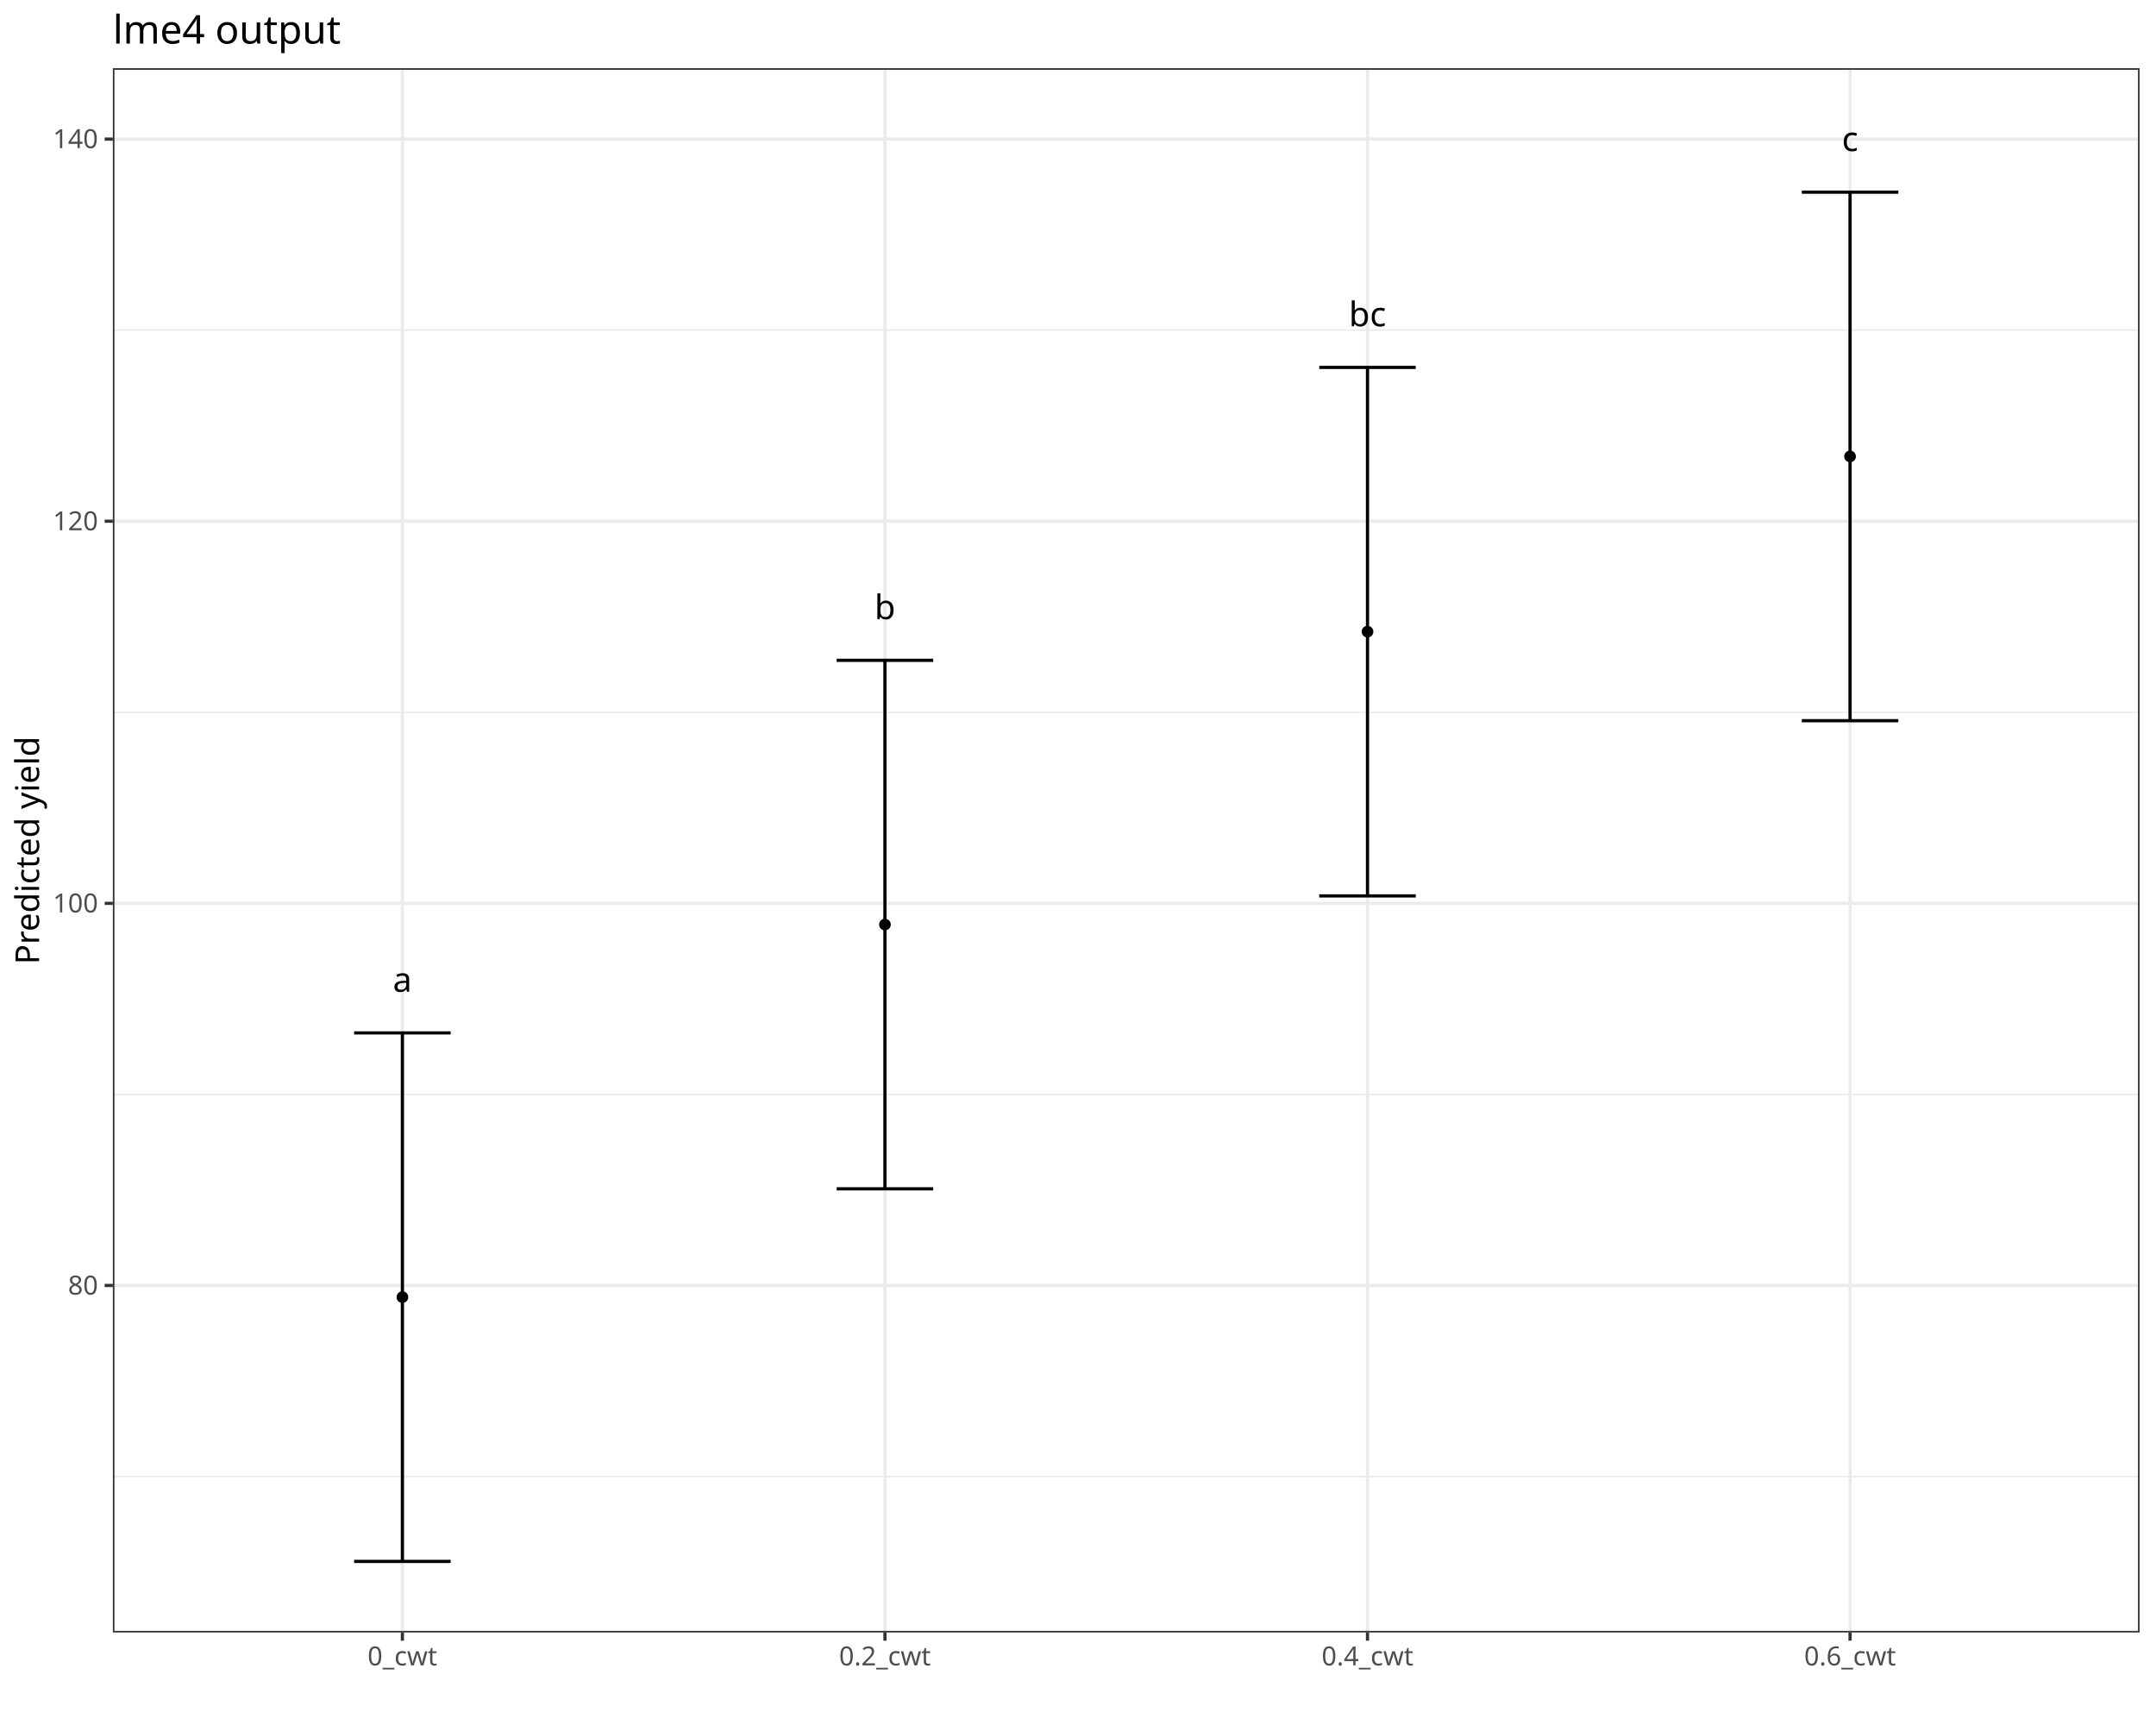
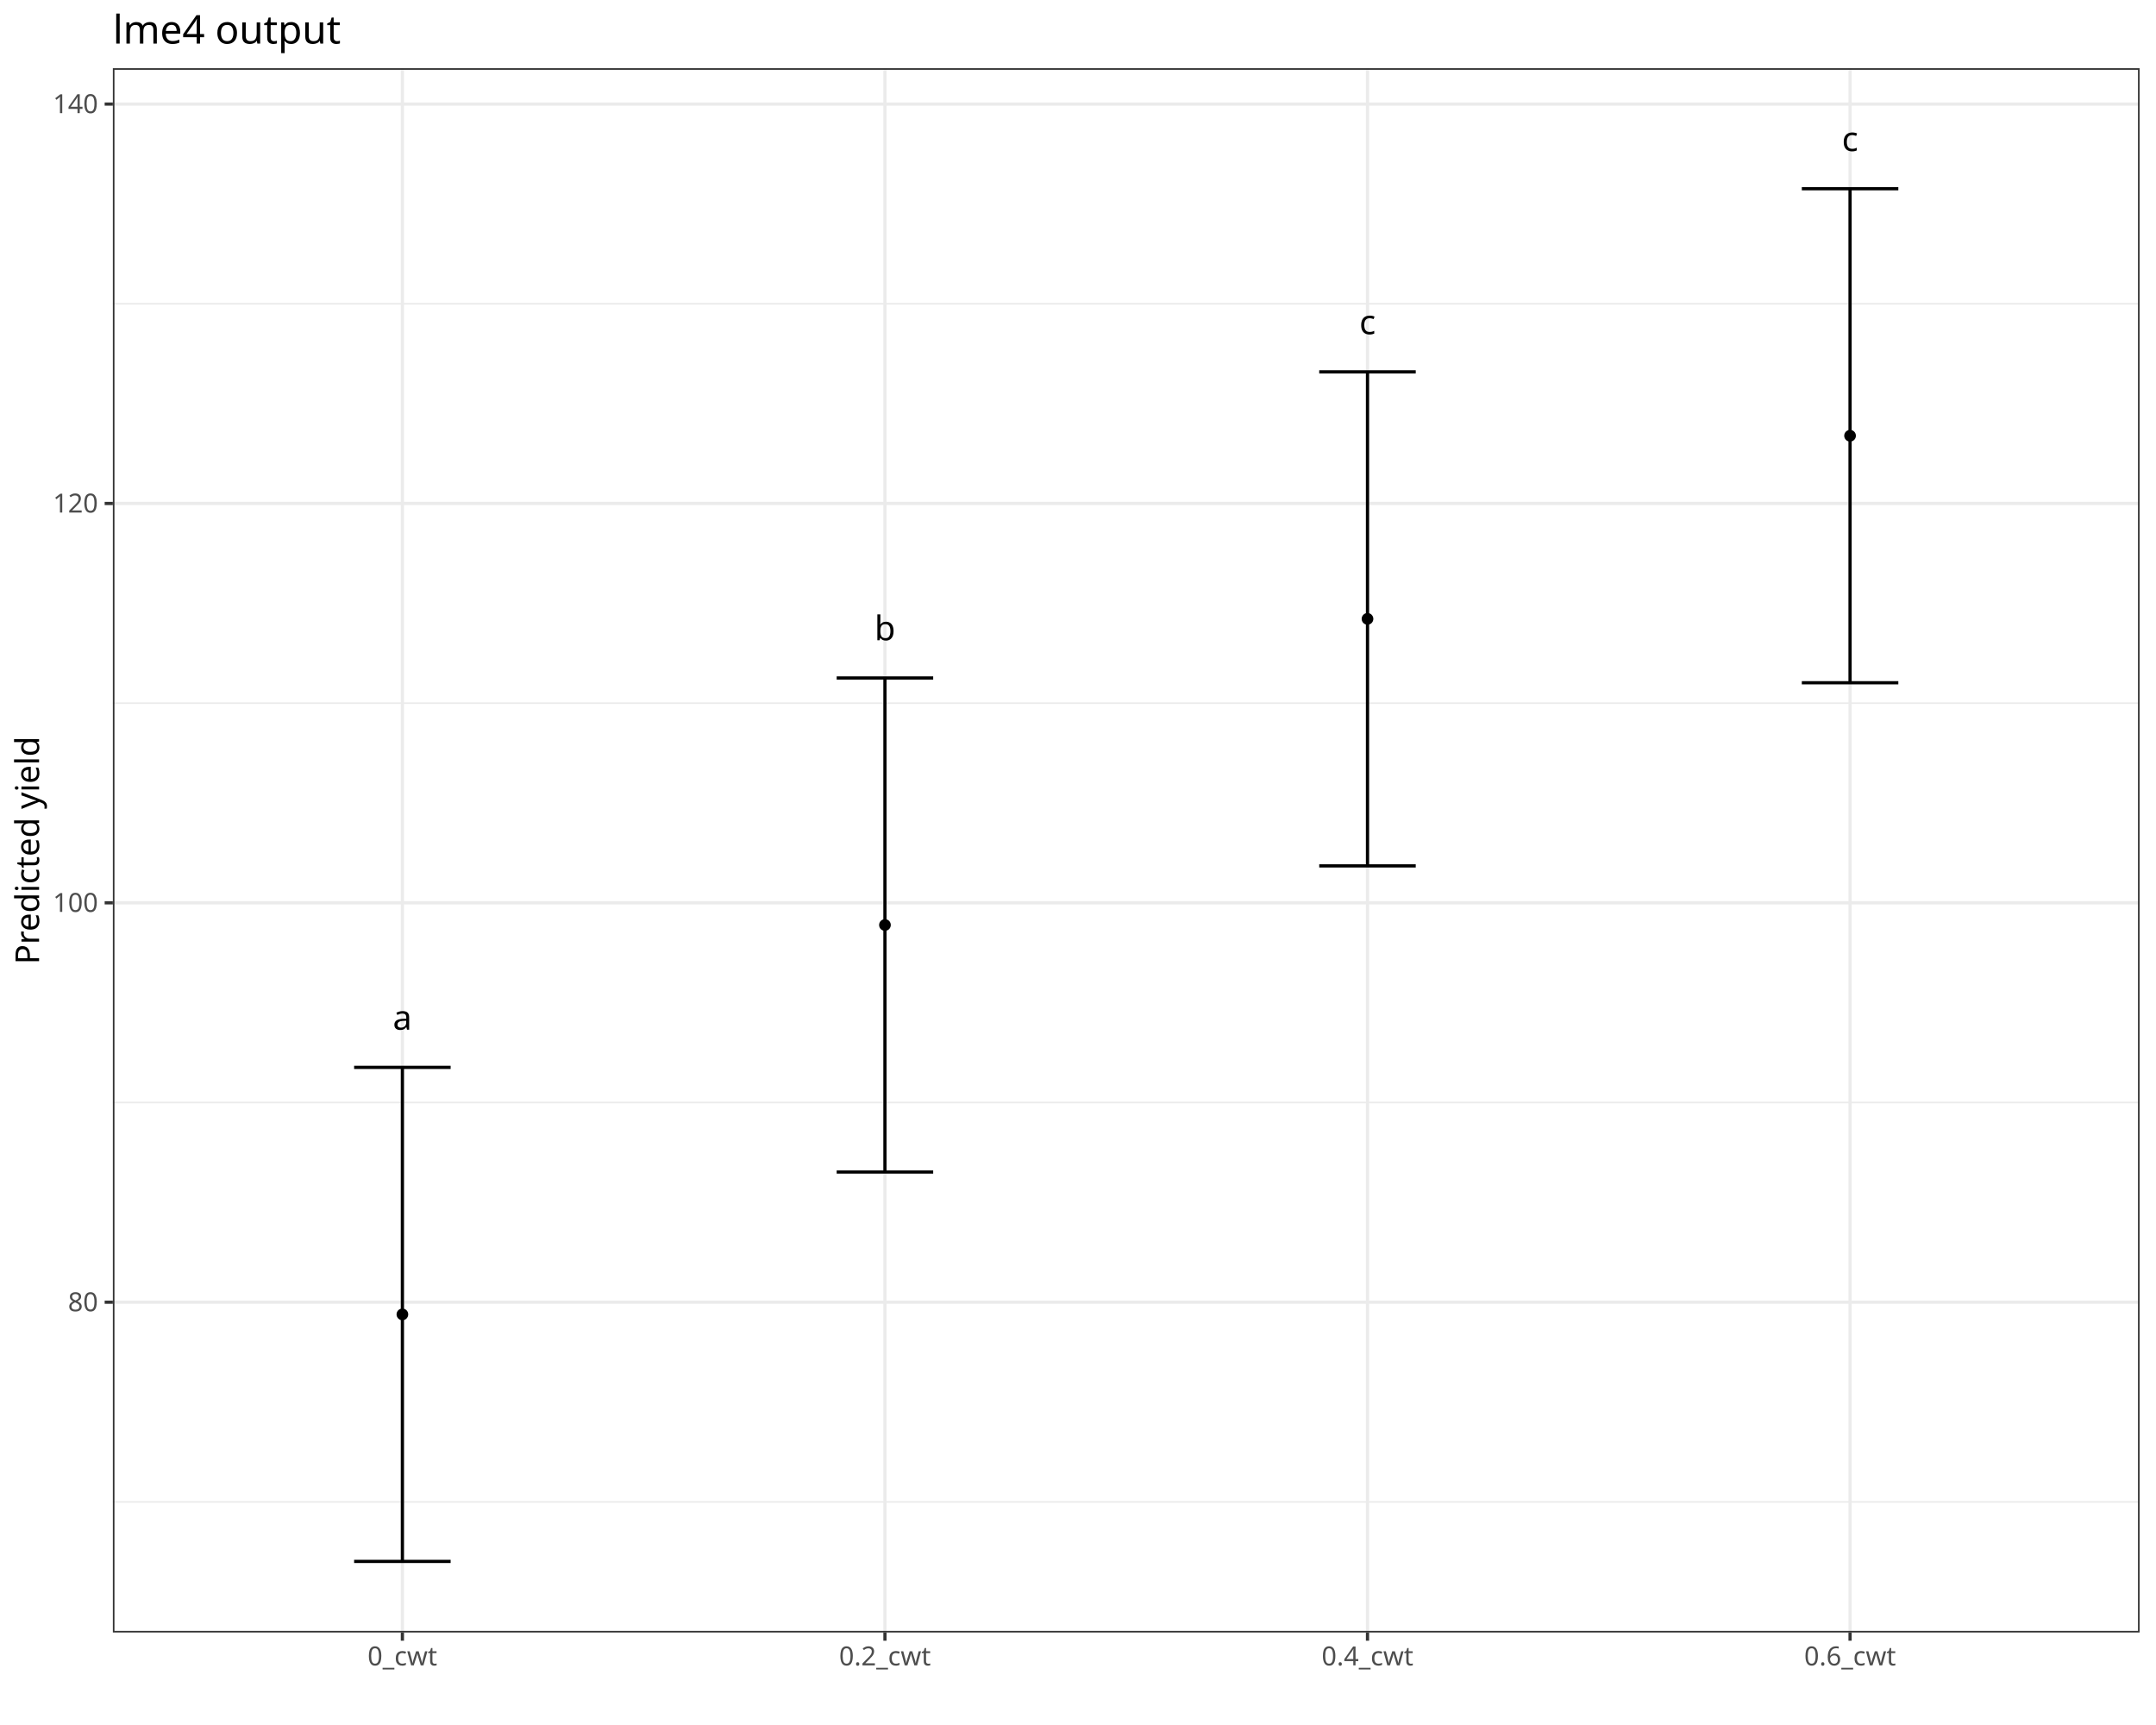
<svg xmlns="http://www.w3.org/2000/svg" class="svglite" data-engine-version="2.0" width="720.00pt" height="576.00pt" viewBox="0 0 720.00 576.00">
  <defs>
    <style type="text/css">
    .svglite line, .svglite polyline, .svglite polygon, .svglite path, .svglite rect, .svglite circle {
      fill: none;
      stroke: #000000;
      stroke-linecap: round;
      stroke-linejoin: round;
      stroke-miterlimit: 10.00;
    }
  </style>
  </defs>
  <rect width="100%" height="100%" style="stroke: none; fill: #FFFFFF;" />
  <defs>
    <clipPath id="cpMC4wMHw3MjAuMDB8MC4wMHw1NzYuMDA=">
      <rect x="0.00" y="0.00" width="720.00" height="576.00" />
    </clipPath>
  </defs>
  <g clip-path="url(#cpMC4wMHw3MjAuMDB8MC4wMHw1NzYuMDA=)">
    <rect x="0.00" y="0.00" width="720.00" height="576.00" style="stroke-width: 1.07; stroke: #FFFFFF; fill: #FFFFFF;" />
  </g>
  <defs>
    <clipPath id="cpMzcuNjl8NzE0LjUyfDIyLjc4fDU0NS4xMQ==">
      <rect x="37.69" y="22.78" width="676.83" height="522.33" />
    </clipPath>
  </defs>
  <g clip-path="url(#cpMzcuNjl8NzE0LjUyfDIyLjc4fDU0NS4xMQ==)">
    <rect x="37.69" y="22.78" width="676.83" height="522.33" style="stroke-width: 1.07; stroke: none; fill: #FFFFFF;" />
-     <polyline points="37.69,493.04 714.52,493.04 " style="stroke-width: 0.53; stroke: #EBEBEB; stroke-linecap: butt;" />
-     <polyline points="37.69,365.44 714.52,365.44 " style="stroke-width: 0.53; stroke: #EBEBEB; stroke-linecap: butt;" />
-     <polyline points="37.69,237.84 714.52,237.84 " style="stroke-width: 0.53; stroke: #EBEBEB; stroke-linecap: butt;" />
-     <polyline points="37.69,110.24 714.52,110.24 " style="stroke-width: 0.53; stroke: #EBEBEB; stroke-linecap: butt;" />
-     <polyline points="37.69,429.24 714.52,429.24 " style="stroke-width: 1.07; stroke: #EBEBEB; stroke-linecap: butt;" />
-     <polyline points="37.69,301.64 714.52,301.64 " style="stroke-width: 1.07; stroke: #EBEBEB; stroke-linecap: butt;" />
-     <polyline points="37.69,174.04 714.52,174.04 " style="stroke-width: 1.07; stroke: #EBEBEB; stroke-linecap: butt;" />
-     <polyline points="37.69,46.44 714.52,46.44 " style="stroke-width: 1.07; stroke: #EBEBEB; stroke-linecap: butt;" />
+     <polyline points="37.69,501.50 714.52,501.50 " style="stroke-width: 0.53; stroke: #EBEBEB; stroke-linecap: butt;" />
+     <polyline points="37.69,368.14 714.52,368.14 " style="stroke-width: 0.53; stroke: #EBEBEB; stroke-linecap: butt;" />
+     <polyline points="37.69,234.79 714.52,234.79 " style="stroke-width: 0.53; stroke: #EBEBEB; stroke-linecap: butt;" />
+     <polyline points="37.69,101.43 714.52,101.43 " style="stroke-width: 0.53; stroke: #EBEBEB; stroke-linecap: butt;" />
+     <polyline points="37.69,434.82 714.52,434.82 " style="stroke-width: 1.07; stroke: #EBEBEB; stroke-linecap: butt;" />
+     <polyline points="37.69,301.46 714.52,301.46 " style="stroke-width: 1.07; stroke: #EBEBEB; stroke-linecap: butt;" />
+     <polyline points="37.69,168.11 714.52,168.11 " style="stroke-width: 1.07; stroke: #EBEBEB; stroke-linecap: butt;" />
+     <polyline points="37.69,34.75 714.52,34.75 " style="stroke-width: 1.07; stroke: #EBEBEB; stroke-linecap: butt;" />
    <polyline points="134.38,545.11 134.38,22.78 " style="stroke-width: 1.07; stroke: #EBEBEB; stroke-linecap: butt;" />
    <polyline points="295.53,545.11 295.53,22.78 " style="stroke-width: 1.07; stroke: #EBEBEB; stroke-linecap: butt;" />
    <polyline points="456.68,545.11 456.68,22.78 " style="stroke-width: 1.07; stroke: #EBEBEB; stroke-linecap: butt;" />
    <polyline points="617.83,545.11 617.83,22.78 " style="stroke-width: 1.07; stroke: #EBEBEB; stroke-linecap: butt;" />
-     <polyline points="118.26,344.90 150.49,344.90 " style="stroke-width: 1.07; stroke-linecap: butt;" />
-     <polyline points="134.38,344.90 134.38,521.37 " style="stroke-width: 1.07; stroke-linecap: butt;" />
+     <polyline points="118.26,356.41 150.49,356.41 " style="stroke-width: 1.07; stroke-linecap: butt;" />
+     <polyline points="134.38,356.41 134.38,521.37 " style="stroke-width: 1.07; stroke-linecap: butt;" />
    <polyline points="118.26,521.37 150.49,521.37 " style="stroke-width: 1.07; stroke-linecap: butt;" />
-     <polyline points="279.41,220.49 311.64,220.49 " style="stroke-width: 1.07; stroke-linecap: butt;" />
-     <polyline points="295.53,220.49 295.53,396.96 " style="stroke-width: 1.07; stroke-linecap: butt;" />
-     <polyline points="279.41,396.96 311.64,396.96 " style="stroke-width: 1.07; stroke-linecap: butt;" />
-     <polyline points="440.56,122.68 472.79,122.68 " style="stroke-width: 1.07; stroke-linecap: butt;" />
-     <polyline points="456.68,122.68 456.68,299.15 " style="stroke-width: 1.07; stroke-linecap: butt;" />
-     <polyline points="440.56,299.15 472.79,299.15 " style="stroke-width: 1.07; stroke-linecap: butt;" />
-     <polyline points="601.72,64.17 633.95,64.17 " style="stroke-width: 1.07; stroke-linecap: butt;" />
-     <polyline points="617.83,64.17 617.83,240.65 " style="stroke-width: 1.07; stroke-linecap: butt;" />
-     <polyline points="601.72,240.65 633.95,240.65 " style="stroke-width: 1.07; stroke-linecap: butt;" />
-     <text x="134.38" y="331.17" text-anchor="middle" style="font-size: 11.38px; font-family: sans;" textLength="6.33px" lengthAdjust="spacingAndGlyphs">a</text>
-     <text x="295.53" y="206.75" text-anchor="middle" style="font-size: 11.38px; font-family: sans;" textLength="6.33px" lengthAdjust="spacingAndGlyphs">b</text>
-     <text x="456.68" y="108.95" text-anchor="middle" style="font-size: 11.38px; font-family: sans;" textLength="12.03px" lengthAdjust="spacingAndGlyphs">bc</text>
+     <polyline points="279.41,226.38 311.64,226.38 " style="stroke-width: 1.07; stroke-linecap: butt;" />
+     <polyline points="295.53,226.38 295.53,391.35 " style="stroke-width: 1.07; stroke-linecap: butt;" />
+     <polyline points="279.41,391.35 311.64,391.35 " style="stroke-width: 1.07; stroke-linecap: butt;" />
+     <polyline points="440.56,124.17 472.79,124.17 " style="stroke-width: 1.07; stroke-linecap: butt;" />
+     <polyline points="456.68,124.17 456.68,289.13 " style="stroke-width: 1.07; stroke-linecap: butt;" />
+     <polyline points="440.56,289.13 472.79,289.13 " style="stroke-width: 1.07; stroke-linecap: butt;" />
+     <polyline points="601.72,63.02 633.95,63.02 " style="stroke-width: 1.07; stroke-linecap: butt;" />
+     <polyline points="617.83,63.02 617.83,227.98 " style="stroke-width: 1.07; stroke-linecap: butt;" />
+     <polyline points="601.72,227.98 633.95,227.98 " style="stroke-width: 1.07; stroke-linecap: butt;" />
+     <text x="134.38" y="343.83" text-anchor="middle" style="font-size: 11.38px; font-family: sans;" textLength="6.33px" lengthAdjust="spacingAndGlyphs">a</text>
+     <text x="295.53" y="213.80" text-anchor="middle" style="font-size: 11.38px; font-family: sans;" textLength="6.33px" lengthAdjust="spacingAndGlyphs">b</text>
+     <text x="456.68" y="111.59" text-anchor="middle" style="font-size: 11.38px; font-family: sans;" textLength="5.70px" lengthAdjust="spacingAndGlyphs">c</text>
    <text x="617.83" y="50.44" text-anchor="middle" style="font-size: 11.38px; font-family: sans;" textLength="5.70px" lengthAdjust="spacingAndGlyphs">c</text>
-     <circle cx="134.38" cy="433.13" r="1.95" style="stroke-width: 0.71; stroke: none; fill: #000000;" />
-     <circle cx="295.53" cy="308.72" r="1.95" style="stroke-width: 0.71; stroke: none; fill: #000000;" />
-     <circle cx="456.68" cy="210.92" r="1.95" style="stroke-width: 0.71; stroke: none; fill: #000000;" />
-     <circle cx="617.83" cy="152.41" r="1.95" style="stroke-width: 0.71; stroke: none; fill: #000000;" />
+     <circle cx="134.38" cy="438.89" r="1.95" style="stroke-width: 0.71; stroke: none; fill: #000000;" />
+     <circle cx="295.53" cy="308.87" r="1.95" style="stroke-width: 0.71; stroke: none; fill: #000000;" />
+     <circle cx="456.68" cy="206.65" r="1.95" style="stroke-width: 0.71; stroke: none; fill: #000000;" />
+     <circle cx="617.83" cy="145.50" r="1.95" style="stroke-width: 0.71; stroke: none; fill: #000000;" />
    <rect x="37.69" y="22.78" width="676.83" height="522.33" style="stroke-width: 1.07; stroke: #333333;" />
  </g>
  <g clip-path="url(#cpMC4wMHw3MjAuMDB8MC4wMHw1NzYuMDA=)">
-     <text x="32.76" y="432.27" text-anchor="end" style="font-size: 8.80px; fill: #4D4D4D; font-family: sans;" textLength="9.79px" lengthAdjust="spacingAndGlyphs">80</text>
-     <text x="32.76" y="304.67" text-anchor="end" style="font-size: 8.80px; fill: #4D4D4D; font-family: sans;" textLength="14.68px" lengthAdjust="spacingAndGlyphs">100</text>
-     <text x="32.76" y="177.07" text-anchor="end" style="font-size: 8.80px; fill: #4D4D4D; font-family: sans;" textLength="14.68px" lengthAdjust="spacingAndGlyphs">120</text>
-     <text x="32.76" y="49.46" text-anchor="end" style="font-size: 8.80px; fill: #4D4D4D; font-family: sans;" textLength="14.68px" lengthAdjust="spacingAndGlyphs">140</text>
-     <polyline points="34.95,429.24 37.69,429.24 " style="stroke-width: 1.07; stroke: #333333; stroke-linecap: butt;" />
-     <polyline points="34.95,301.64 37.69,301.64 " style="stroke-width: 1.07; stroke: #333333; stroke-linecap: butt;" />
-     <polyline points="34.95,174.04 37.69,174.04 " style="stroke-width: 1.07; stroke: #333333; stroke-linecap: butt;" />
-     <polyline points="34.95,46.44 37.69,46.44 " style="stroke-width: 1.07; stroke: #333333; stroke-linecap: butt;" />
+     <text x="32.76" y="437.85" text-anchor="end" style="font-size: 8.80px; fill: #4D4D4D; font-family: sans;" textLength="9.79px" lengthAdjust="spacingAndGlyphs">80</text>
+     <text x="32.76" y="304.49" text-anchor="end" style="font-size: 8.80px; fill: #4D4D4D; font-family: sans;" textLength="14.68px" lengthAdjust="spacingAndGlyphs">100</text>
+     <text x="32.76" y="171.14" text-anchor="end" style="font-size: 8.80px; fill: #4D4D4D; font-family: sans;" textLength="14.68px" lengthAdjust="spacingAndGlyphs">120</text>
+     <text x="32.76" y="37.78" text-anchor="end" style="font-size: 8.80px; fill: #4D4D4D; font-family: sans;" textLength="14.68px" lengthAdjust="spacingAndGlyphs">140</text>
+     <polyline points="34.95,434.82 37.69,434.82 " style="stroke-width: 1.07; stroke: #333333; stroke-linecap: butt;" />
+     <polyline points="34.95,301.46 37.69,301.46 " style="stroke-width: 1.07; stroke: #333333; stroke-linecap: butt;" />
+     <polyline points="34.95,168.11 37.69,168.11 " style="stroke-width: 1.07; stroke: #333333; stroke-linecap: butt;" />
+     <polyline points="34.95,34.75 37.69,34.75 " style="stroke-width: 1.07; stroke: #333333; stroke-linecap: butt;" />
    <polyline points="134.38,547.85 134.38,545.11 " style="stroke-width: 1.07; stroke: #333333; stroke-linecap: butt;" />
    <polyline points="295.53,547.85 295.53,545.11 " style="stroke-width: 1.07; stroke: #333333; stroke-linecap: butt;" />
    <polyline points="456.68,547.85 456.68,545.11 " style="stroke-width: 1.07; stroke: #333333; stroke-linecap: butt;" />
    <polyline points="617.83,547.85 617.83,545.11 " style="stroke-width: 1.07; stroke: #333333; stroke-linecap: butt;" />
    <text x="134.38" y="556.10" text-anchor="middle" style="font-size: 8.80px; fill: #4D4D4D; font-family: sans;" textLength="22.99px" lengthAdjust="spacingAndGlyphs">0_cwt</text>
    <text x="295.53" y="556.10" text-anchor="middle" style="font-size: 8.80px; fill: #4D4D4D; font-family: sans;" textLength="30.33px" lengthAdjust="spacingAndGlyphs">0.2_cwt</text>
    <text x="456.68" y="556.10" text-anchor="middle" style="font-size: 8.80px; fill: #4D4D4D; font-family: sans;" textLength="30.33px" lengthAdjust="spacingAndGlyphs">0.4_cwt</text>
    <text x="617.83" y="556.10" text-anchor="middle" style="font-size: 8.80px; fill: #4D4D4D; font-family: sans;" textLength="30.33px" lengthAdjust="spacingAndGlyphs">0.6_cwt</text>
    <text transform="translate(13.05,283.95) rotate(-90)" text-anchor="middle" style="font-size: 11.00px; font-family: sans;" textLength="72.16px" lengthAdjust="spacingAndGlyphs">Predicted yield</text>
    <text x="37.69" y="14.56" style="font-size: 13.20px; font-family: sans;" textLength="68.98px" lengthAdjust="spacingAndGlyphs">lme4 output</text>
  </g>
</svg>
